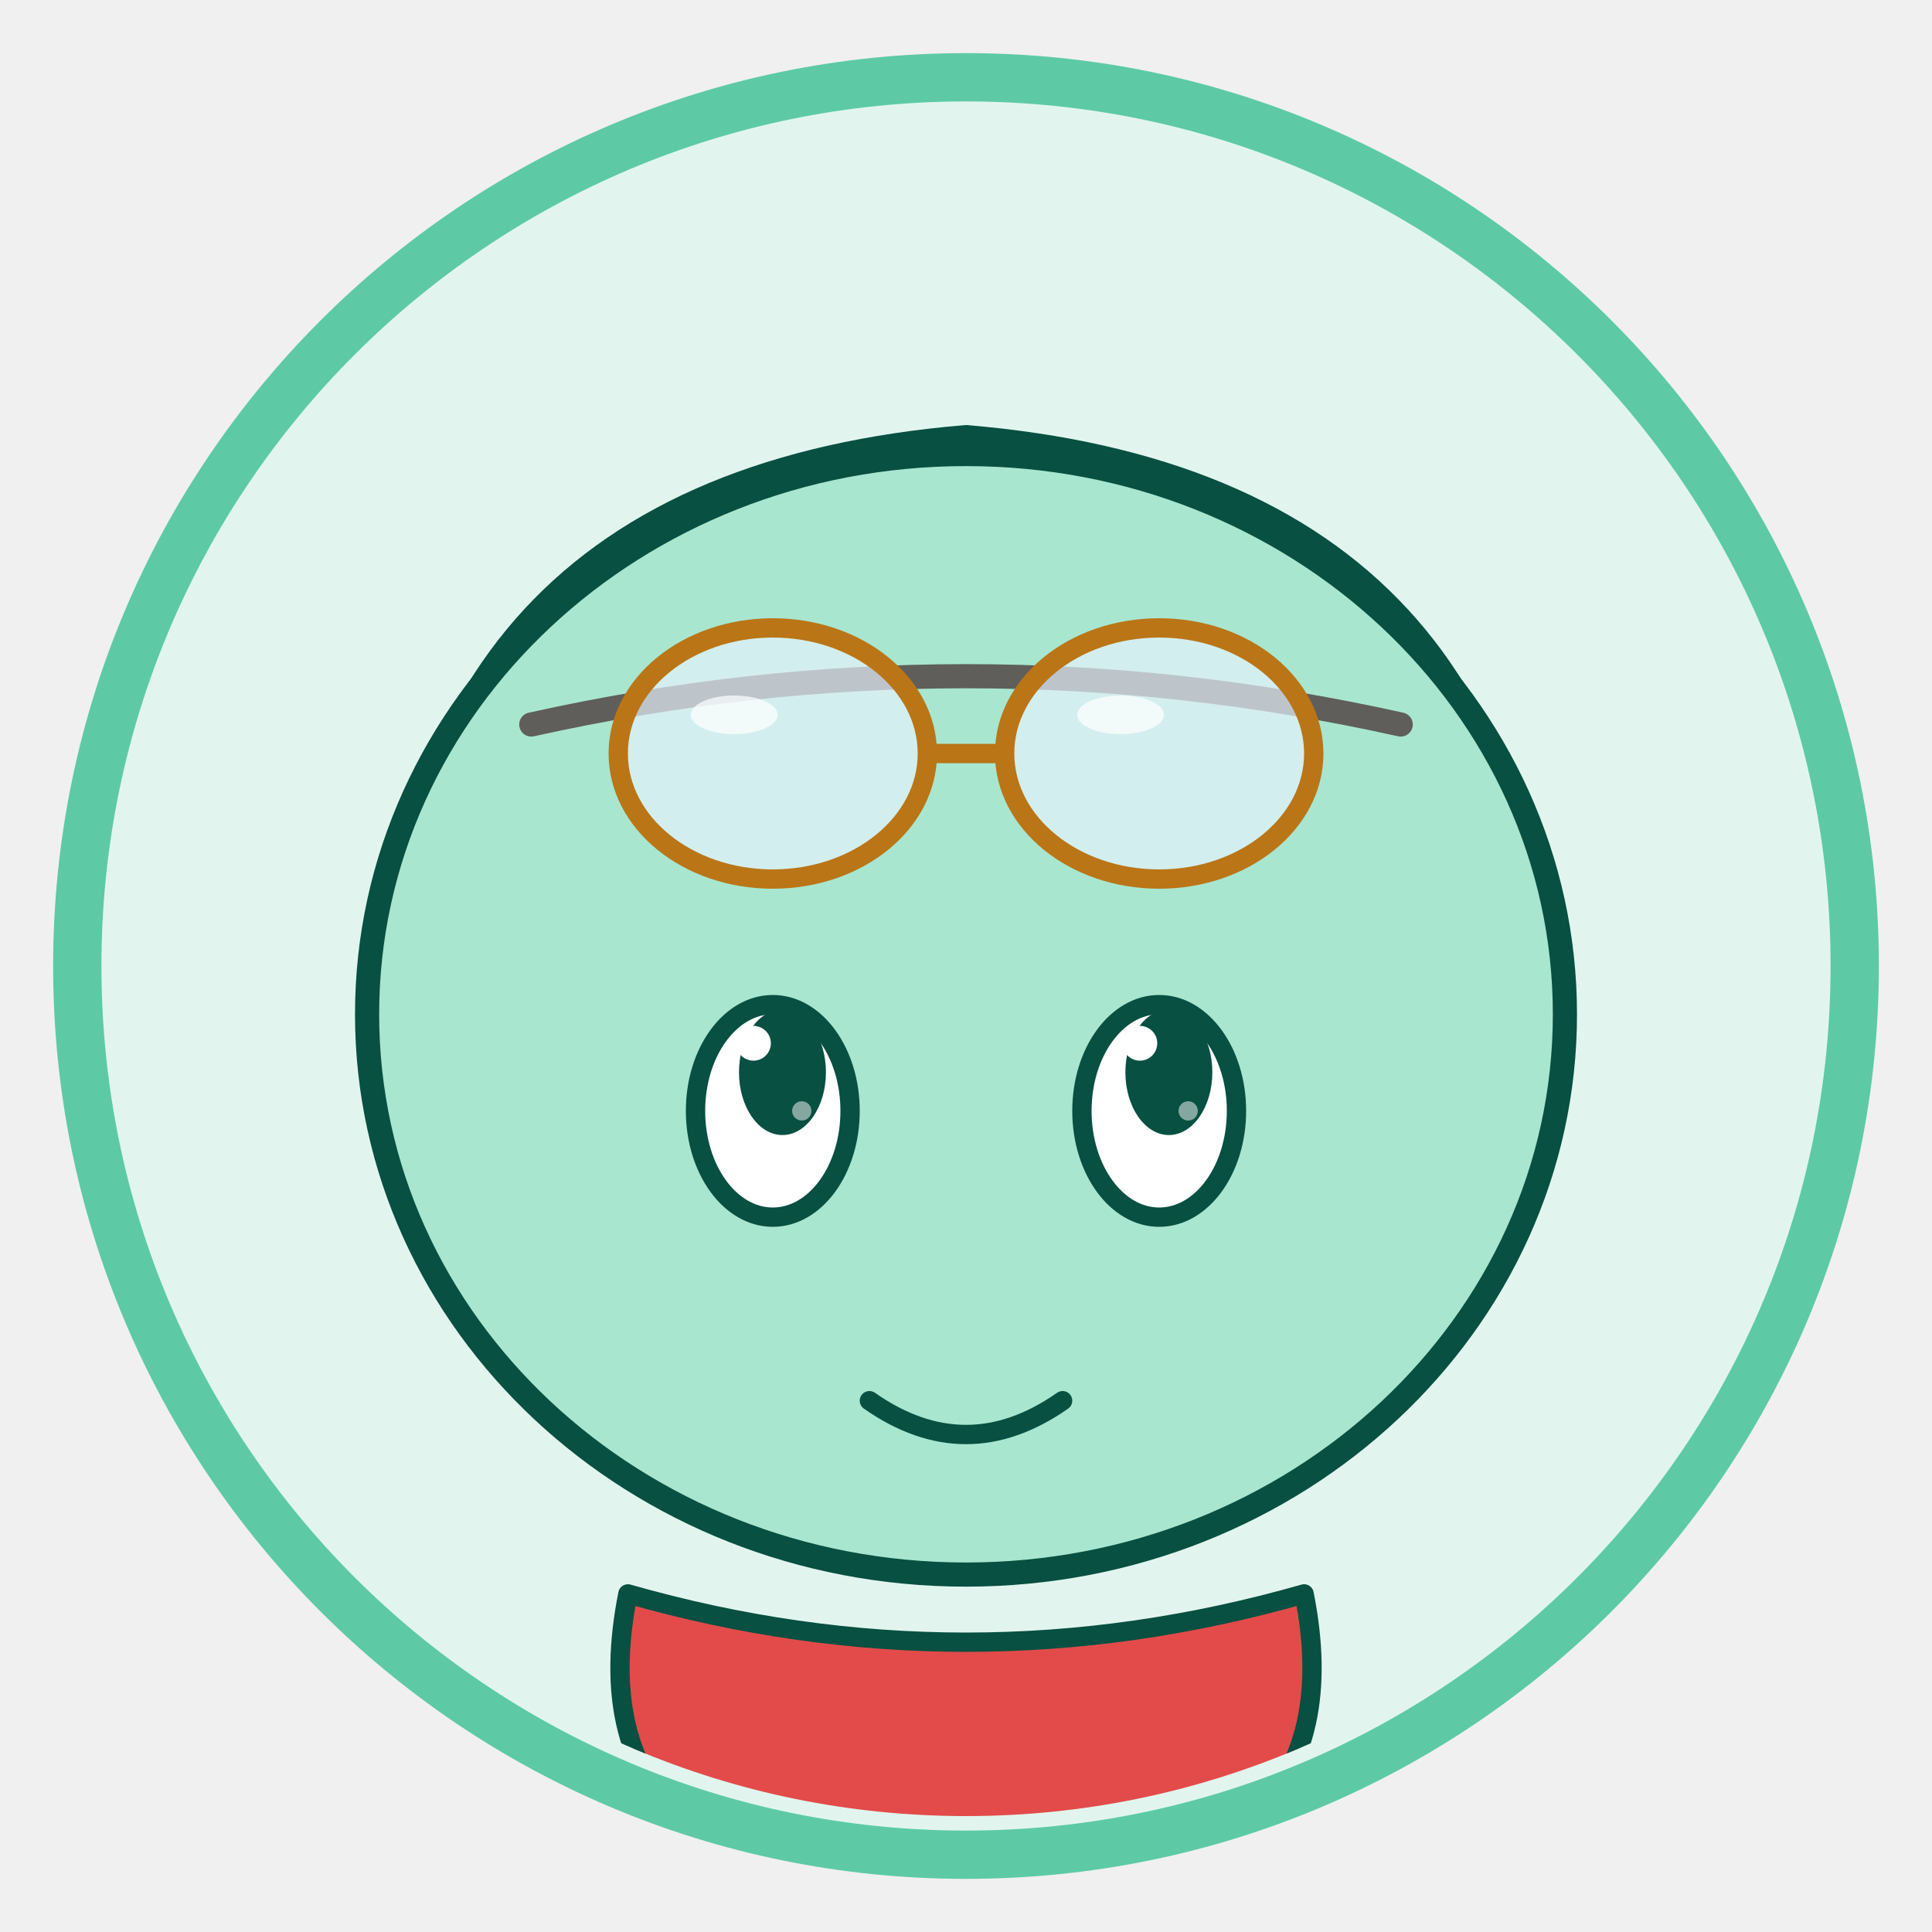
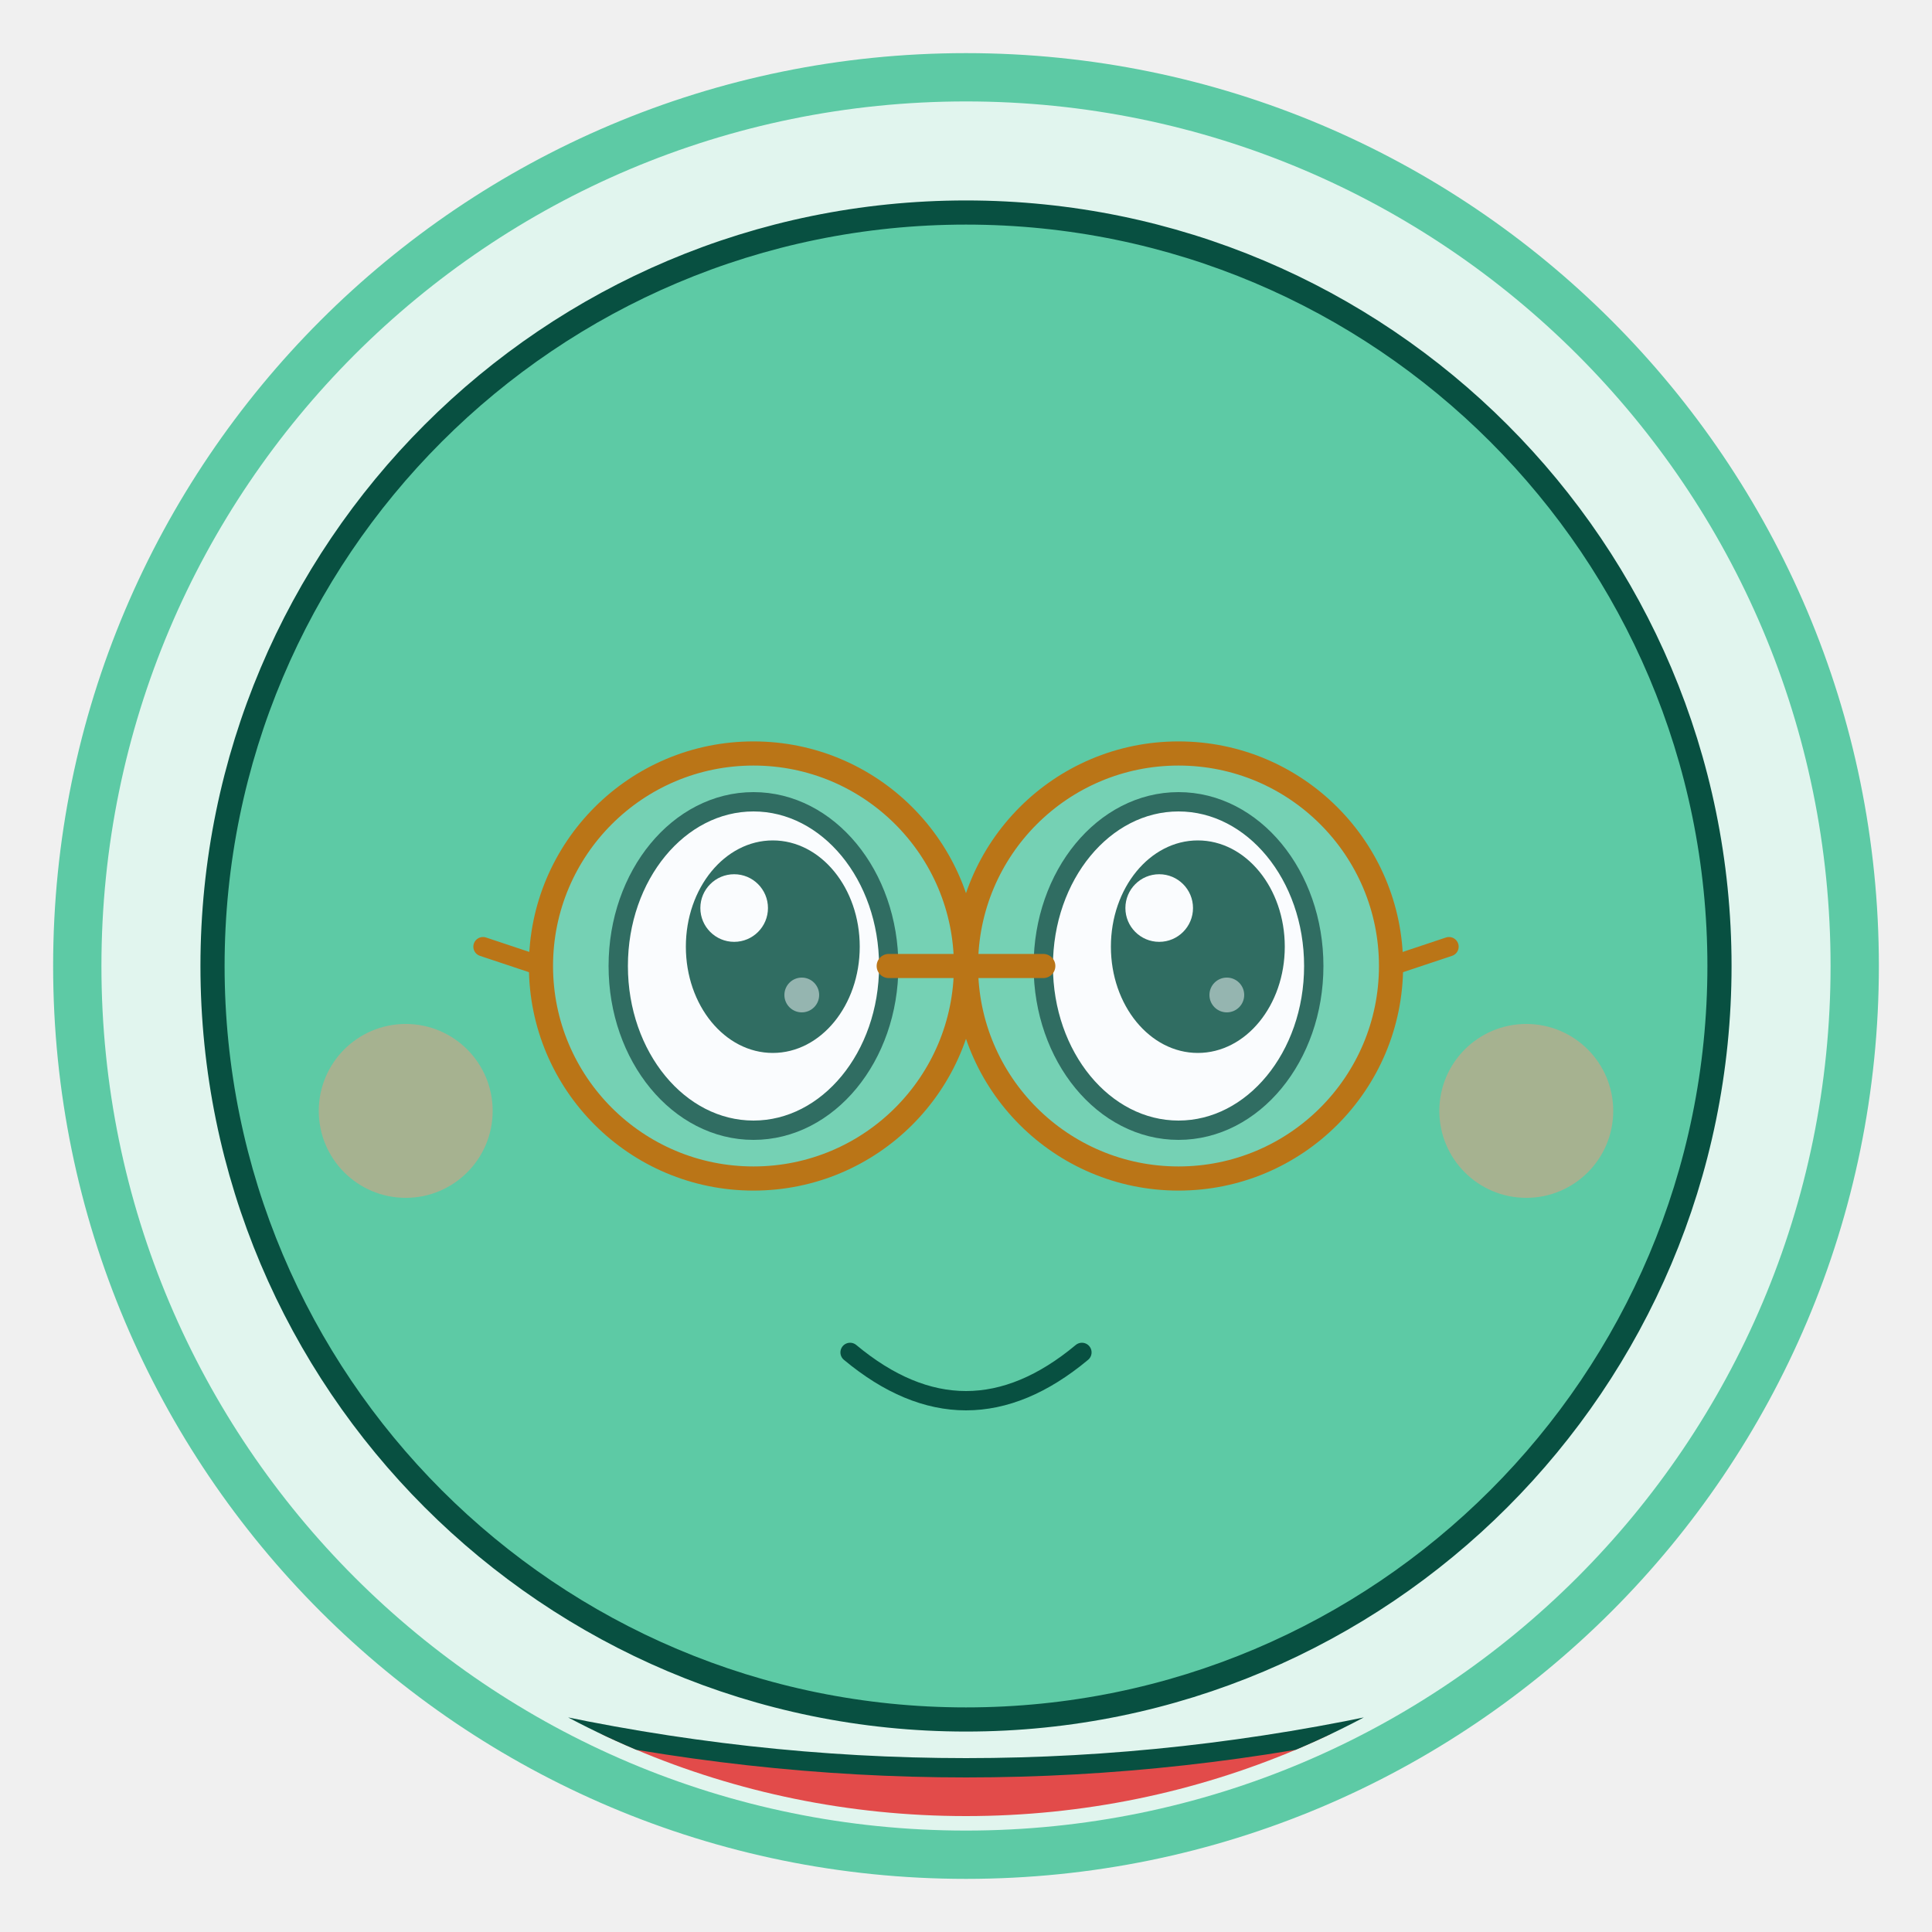
<svg xmlns="http://www.w3.org/2000/svg" viewBox="0 0 200 200" fill="none">
  <circle cx="100" cy="100" r="92" fill="#E1F5EE" stroke="#5DCAA5" stroke-width="5" />
  <defs>
    <clipPath id="turboCircle">
      <circle cx="100" cy="100" r="88" />
    </clipPath>
  </defs>
  <g clip-path="url(#turboCircle)">
-     <path d="M40 110 Q40 50 100 45 Q160 50 160 110 Z" fill="#5DCAA5" stroke="#085041" stroke-width="2" />
-     <path d="M100 60 L118 70 L118 88 L100 98 L82 88 L82 70 Z" fill="none" stroke="#1D9E75" stroke-width="1.2" opacity="0.7" />
-     <ellipse cx="100" cy="105" rx="62" ry="58" fill="#A8E6CF" stroke="#085041" stroke-width="2.5" />
-     <path d="M55 75 Q100 65 145 75" stroke="#5F5E5A" stroke-width="2.5" fill="none" stroke-linecap="round" />
-     <ellipse cx="80" cy="78" rx="16" ry="13" fill="#E6F1FB" fill-opacity="0.7" stroke="#BA7517" stroke-width="2" />
-     <ellipse cx="120" cy="78" rx="16" ry="13" fill="#E6F1FB" fill-opacity="0.7" stroke="#BA7517" stroke-width="2" />
-     <line x1="96" y1="78" x2="104" y2="78" stroke="#BA7517" stroke-width="2" />
-     <ellipse cx="76" cy="74" rx="4.5" ry="2" fill="#FFFFFF" opacity="0.7" />
-     <ellipse cx="116" cy="74" rx="4.5" ry="2" fill="#FFFFFF" opacity="0.7" />
-     <ellipse cx="80" cy="115" rx="8" ry="11" fill="#FFFFFF" stroke="#085041" stroke-width="2" />
-     <ellipse cx="120" cy="115" rx="8" ry="11" fill="#FFFFFF" stroke="#085041" stroke-width="2" />
-     <ellipse cx="81" cy="111" rx="4.5" ry="6.5" fill="#085041" />
-     <ellipse cx="121" cy="111" rx="4.5" ry="6.5" fill="#085041" />
-     <circle cx="78" cy="108" r="1.8" fill="#FFFFFF" />
-     <circle cx="118" cy="108" r="1.8" fill="#FFFFFF" />
-     <circle cx="83" cy="115" r="1" fill="#FFFFFF" opacity="0.5" />
-     <circle cx="123" cy="115" r="1" fill="#FFFFFF" opacity="0.5" />
-     <path d="M90 145 Q100 152 110 145" stroke="#085041" stroke-width="2" fill="none" stroke-linecap="round" />
-     <path d="M65 165 Q100 175 135 165 Q138 180 130 188 Q100 192 70 188 Q62 180 65 165 Z" fill="#E24B4A" stroke="#085041" stroke-width="2" stroke-linejoin="round" />
+     <circle cx="100" cy="100" r="78" fill="#5DCAA5" stroke="#085041" stroke-width="2.5" />
+     <circle cx="42" cy="115" r="9" fill="#F0997B" opacity="0.5" />
+     <circle cx="158" cy="115" r="9" fill="#F0997B" opacity="0.5" />
+     <ellipse cx="78" cy="100" rx="14" ry="17" fill="#FFFFFF" stroke="#085041" stroke-width="2" />
+     <ellipse cx="122" cy="100" rx="14" ry="17" fill="#FFFFFF" stroke="#085041" stroke-width="2" />
+     <ellipse cx="80" cy="98" rx="9" ry="11" fill="#085041" />
+     <ellipse cx="124" cy="98" rx="9" ry="11" fill="#085041" />
+     <circle cx="76" cy="94" r="3.5" fill="#FFFFFF" />
+     <circle cx="120" cy="94" r="3.5" fill="#FFFFFF" />
+     <circle cx="83" cy="103" r="1.8" fill="#FFFFFF" opacity="0.5" />
+     <circle cx="127" cy="103" r="1.8" fill="#FFFFFF" opacity="0.5" />
+     <circle cx="78" cy="100" r="22" fill="#E6F1FB" fill-opacity="0.18" stroke="#BA7517" stroke-width="2.5" />
+     <circle cx="122" cy="100" r="22" fill="#E6F1FB" fill-opacity="0.18" stroke="#BA7517" stroke-width="2.5" />
+     <line x1="100" y1="100" x2="100" y2="100" stroke="#BA7517" stroke-width="2.5" />
+     <line x1="92" y1="100" x2="108" y2="100" stroke="#BA7517" stroke-width="2.5" stroke-linecap="round" />
+     <line x1="56" y1="100" x2="50" y2="98" stroke="#BA7517" stroke-width="2" stroke-linecap="round" />
+     <line x1="144" y1="100" x2="150" y2="98" stroke="#BA7517" stroke-width="2" stroke-linecap="round" />
+     <path d="M88 140 Q100 150 112 140" stroke="#085041" stroke-width="2" fill="none" stroke-linecap="round" />
+     <path d="M55 178 Q100 188 145 178 Q148 192 138 198 Q100 202 62 198 Q52 192 55 178 Z" fill="#E24B4A" stroke="#085041" stroke-width="2" stroke-linejoin="round" />
  </g>
</svg>
